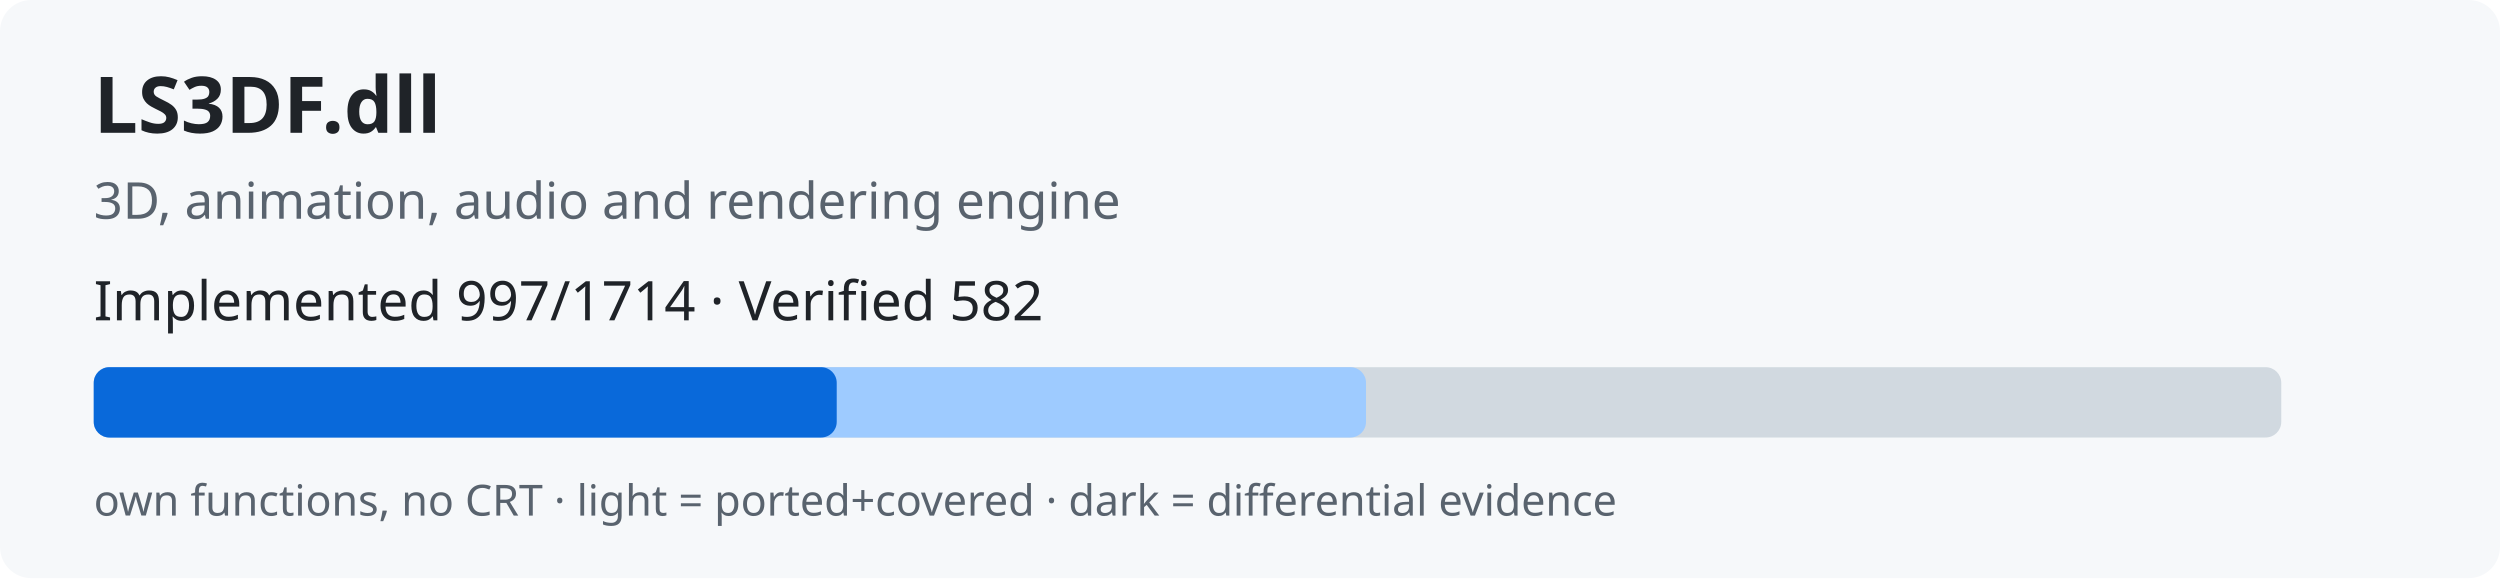
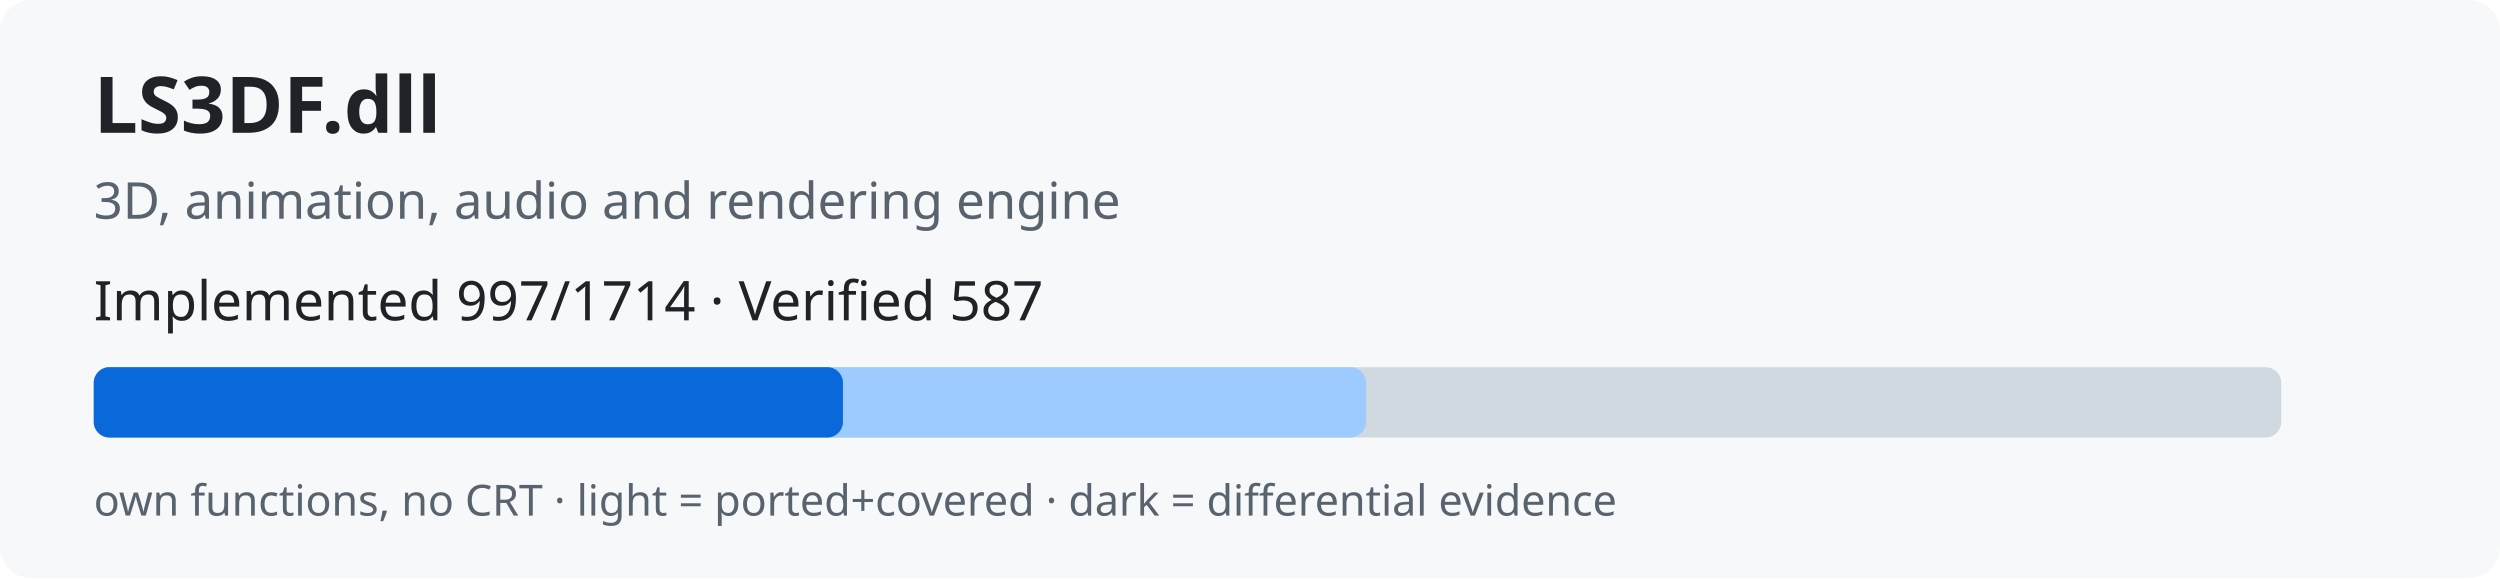
<svg xmlns="http://www.w3.org/2000/svg" width="640" height="148" role="img">
  <rect width="640" height="148" rx="8" fill="#f6f8fa" />
  <text x="24" y="34" font-family="sans-serif" font-size="20" font-weight="bold" fill="#1f2328">LS3DF.dll</text>
  <text x="24" y="56" font-family="sans-serif" font-size="13" fill="#59636e">3D, animation, audio and rendering engine</text>
-   <text x="24" y="82" font-family="sans-serif" font-size="14" fill="#1f2328">Implemented 997/1714 · Verified 582</text>
+   <text x="24" y="82" font-family="sans-serif" font-size="14" fill="#1f2328">Implemented 997/1714 · Verified 587</text>
  <rect x="24" y="94" width="560" height="18" rx="4" fill="#d1d9e0" />
  <rect x="24" y="94" width="325.7" height="18" rx="4" fill="#9ecbff" />
-   <rect x="24" y="94" width="190.2" height="18" rx="4" fill="#0969da" />
+   <rect x="24" y="94" width="191.8" height="18" rx="4" fill="#0969da" />
  <text x="24" y="132" font-family="sans-serif" font-size="11" fill="#59636e">own functions, no CRT · light = ported+covered · dark = differential evidence</text>
</svg>
